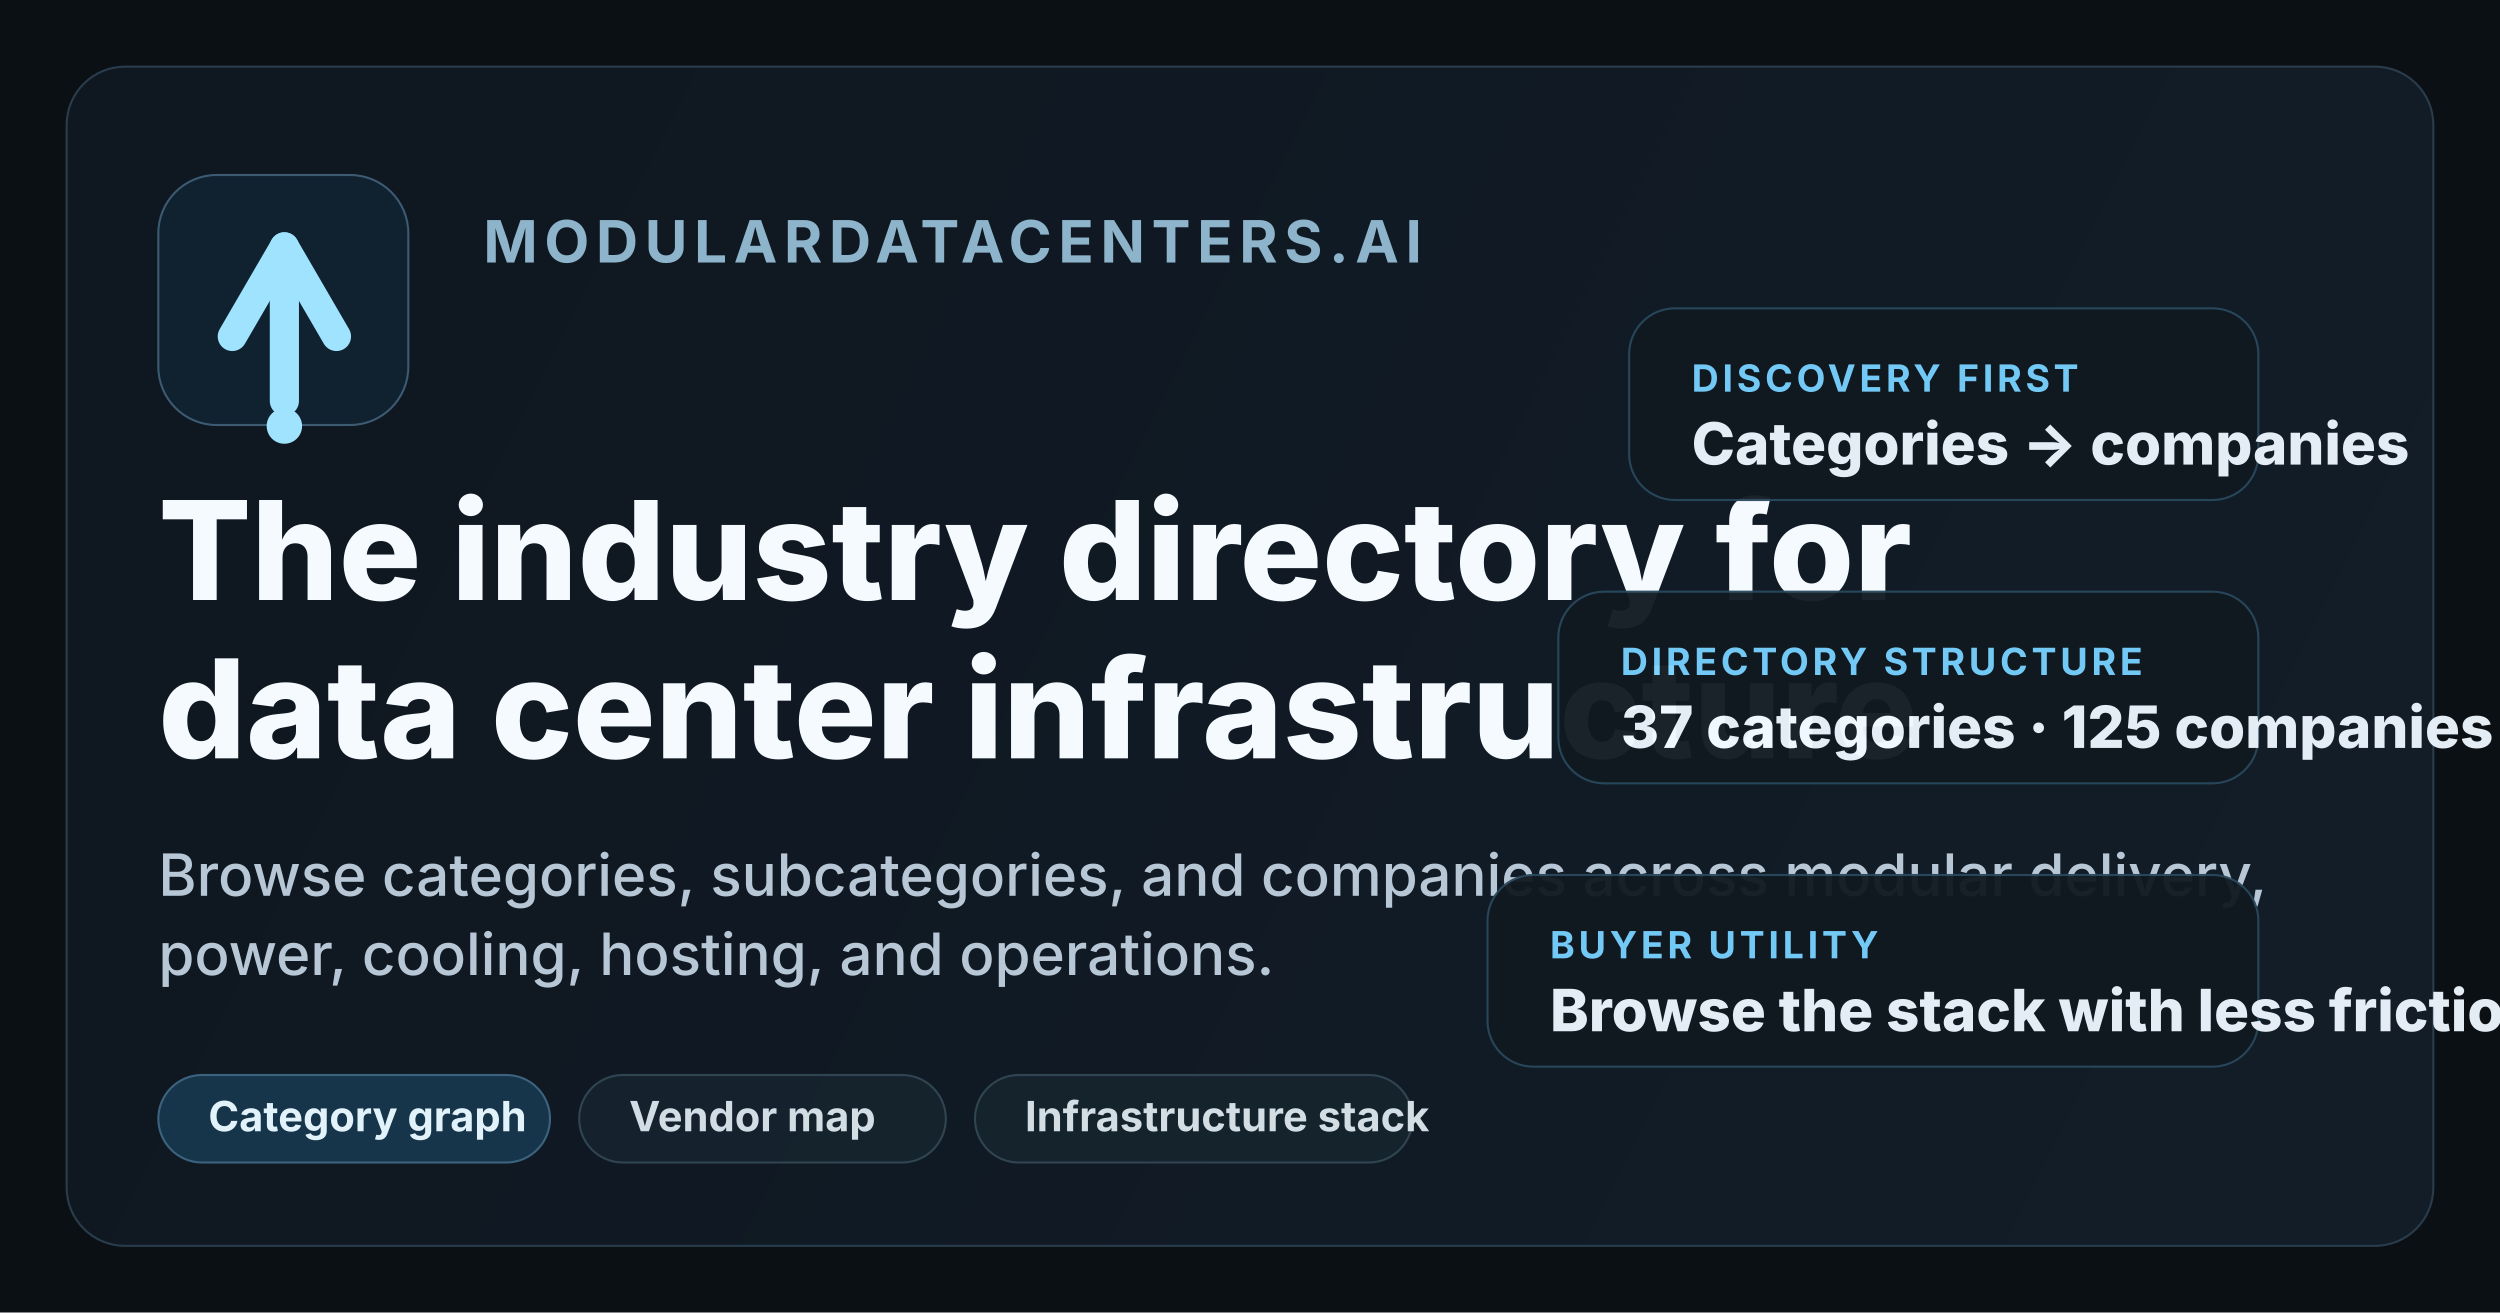
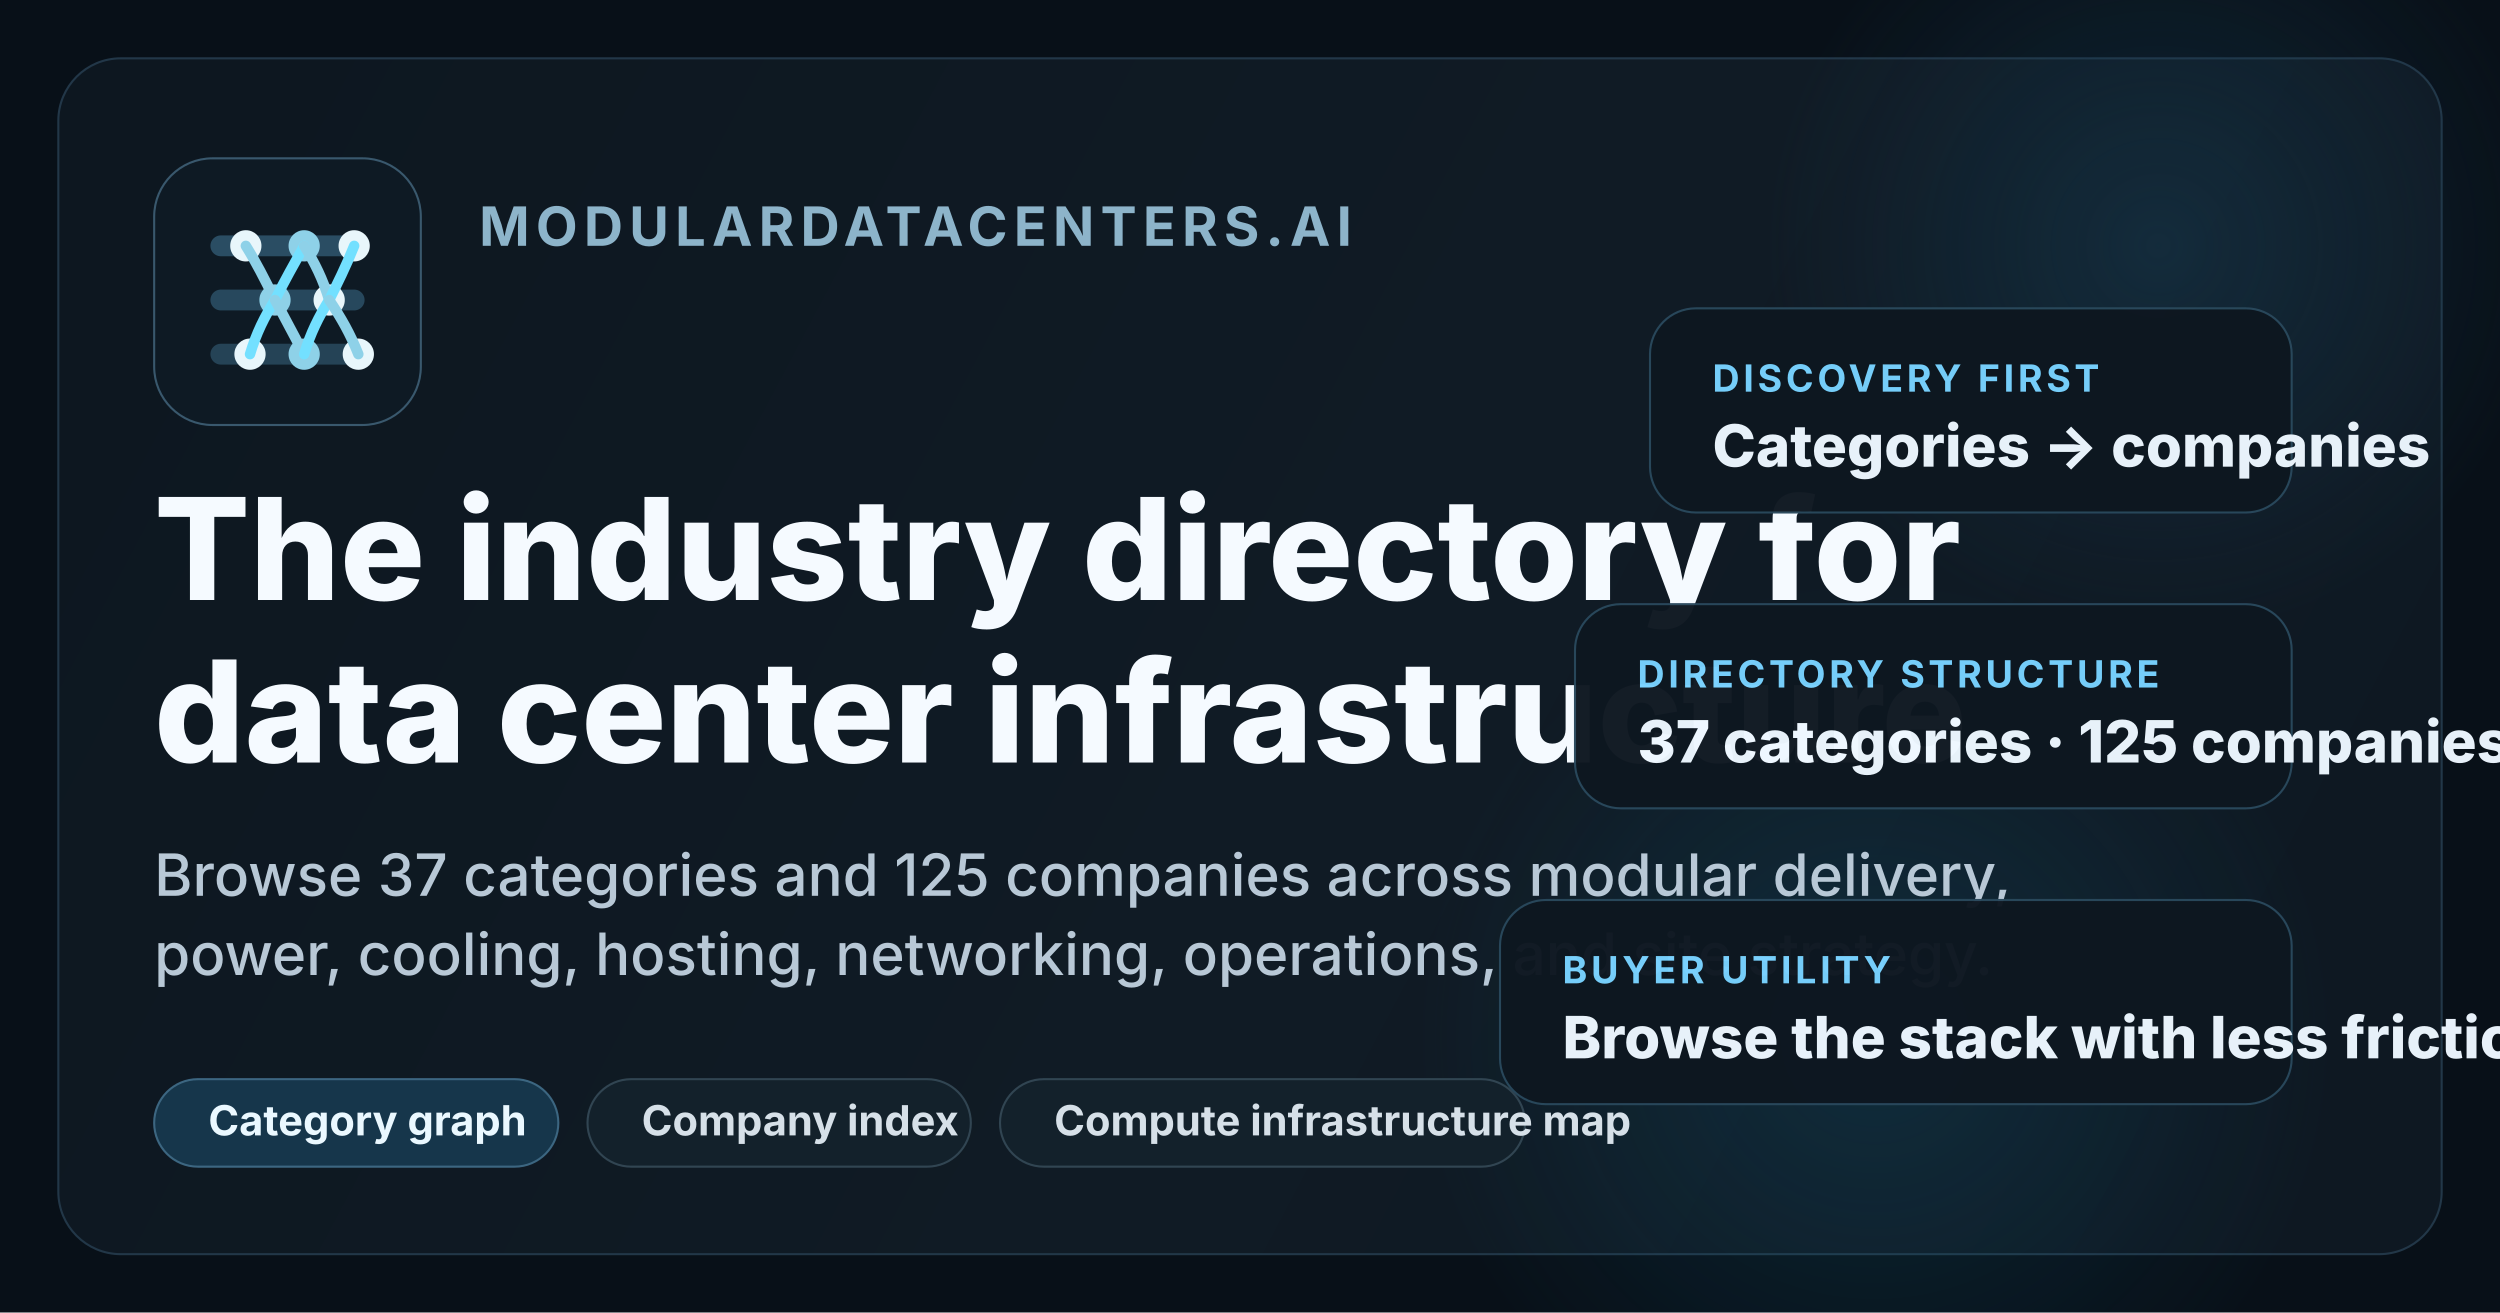
<svg xmlns="http://www.w3.org/2000/svg" width="1200" height="630" viewBox="0 0 1200 630" fill="none">
-   <rect width="1200" height="630" fill="#0B1015" />
-   <rect x="32" y="32" width="1136" height="566" rx="28" fill="url(#panel)" stroke="#2A3C4C" />
-   <rect x="76" y="84" width="120" height="120" rx="28" fill="#10212F" stroke="#3C5A72" />
-   <path d="M111.5 161.5L136.5 118.5L161.5 161.5" stroke="#9FE3FF" stroke-width="14" stroke-linecap="round" stroke-linejoin="round" />
-   <path d="M136.5 118.5V192.5" stroke="#9FE3FF" stroke-width="14" stroke-linecap="round" />
-   <circle cx="136.5" cy="204.5" r="8.5" fill="#9FE3FF" />
-   <text x="232" y="126" fill="#8DB4CA" font-family="Inter, Arial, sans-serif" font-size="28" font-weight="700" letter-spacing="3.2">MODULARDATACENTERS.AI</text>
-   <text x="76" y="288" fill="#F5FAFF" font-family="Inter, Arial, sans-serif" font-size="66" font-weight="800">The industry directory for</text>
-   <text x="76" y="364" fill="#F5FAFF" font-family="Inter, Arial, sans-serif" font-size="66" font-weight="800">data center infrastructure</text>
-   <text x="76" y="430" fill="#B7C7D5" font-family="Inter, Arial, sans-serif" font-size="28" font-weight="500">Browse categories, subcategories, and companies across modular delivery,</text>
-   <text x="76" y="468" fill="#B7C7D5" font-family="Inter, Arial, sans-serif" font-size="28" font-weight="500">power, cooling, hosting, and operations.</text>
-   <g opacity="0.98">
-     <rect x="76" y="516" width="188" height="42" rx="21" fill="#17364A" stroke="#3D6580" />
-     <text x="100" y="543" fill="#E7F7FF" font-family="Inter, Arial, sans-serif" font-size="20" font-weight="700">Category graph</text>
-     <rect x="278" y="516" width="176" height="42" rx="21" fill="#15232D" stroke="#314552" />
-     <text x="302" y="543" fill="#D6E0E8" font-family="Inter, Arial, sans-serif" font-size="20" font-weight="700">Vendor map</text>
-     <rect x="468" y="516" width="210" height="42" rx="21" fill="#15232D" stroke="#314552" />
-     <text x="492" y="543" fill="#D6E0E8" font-family="Inter, Arial, sans-serif" font-size="20" font-weight="700">Infrastructure stack</text>
+   <rect width="1200" height="630" fill="#081018" />
+   <rect x="28" y="28" width="1144" height="574" rx="30" fill="url(#bg)" stroke="#223748" />
+   <g opacity="0.9">
+     <circle cx="1036" cy="118" r="188" fill="url(#glowA)" />
+     <circle cx="900" cy="498" r="220" fill="url(#glowB)" />
  </g>
-   <g opacity="0.95">
-     <rect x="782" y="148" width="302" height="92" rx="22" fill="#101820" stroke="#29485C" />
-     <text x="812" y="188" fill="#78D2FF" font-family="Inter, Arial, sans-serif" font-size="18" font-weight="700" letter-spacing="1.8">DISCOVERY FIRST</text>
-     <text x="812" y="223" fill="#EEF7FF" font-family="Inter, Arial, sans-serif" font-size="28" font-weight="800">Categories → companies</text>
-     <rect x="748" y="284" width="336" height="92" rx="22" fill="#101820" stroke="#29485C" />
-     <text x="778" y="324" fill="#78D2FF" font-family="Inter, Arial, sans-serif" font-size="18" font-weight="700" letter-spacing="1.8">DIRECTORY STRUCTURE</text>
-     <text x="778" y="359" fill="#EEF7FF" font-family="Inter, Arial, sans-serif" font-size="28" font-weight="800">37 categories · 125 companies</text>
-     <rect x="714" y="420" width="370" height="92" rx="22" fill="#101820" stroke="#29485C" />
-     <text x="744" y="460" fill="#78D2FF" font-family="Inter, Arial, sans-serif" font-size="18" font-weight="700" letter-spacing="1.8">BUYER UTILITY</text>
-     <text x="744" y="495" fill="#EEF7FF" font-family="Inter, Arial, sans-serif" font-size="28" font-weight="800">Browse the stack with less friction</text>
+   <rect x="74" y="76" width="128" height="128" rx="28" fill="#0E1A24" stroke="#39586D" />
+   <path d="M106 118H170" stroke="#2A4D63" stroke-width="10" stroke-linecap="round" />
+   <path d="M106 144H170" stroke="#2A4D63" stroke-width="10" stroke-linecap="round" opacity="0.9" />
+   <path d="M106 170H170" stroke="#2A4D63" stroke-width="10" stroke-linecap="round" opacity="0.8" />
+   <circle cx="118" cy="118" r="7.5" fill="#E8F6FB" />
+   <circle cx="146" cy="118" r="7.5" fill="#8ED1E8" />
+   <circle cx="170" cy="118" r="7.5" fill="#E8F6FB" />
+   <circle cx="132" cy="144" r="7.5" fill="#8ED1E8" />
+   <circle cx="158" cy="144" r="7.5" fill="#E8F6FB" />
+   <circle cx="120" cy="170" r="7.5" fill="#E8F6FB" />
+   <circle cx="146" cy="170" r="7.5" fill="#8ED1E8" />
+   <circle cx="172" cy="170" r="7.5" fill="#E8F6FB" />
+   <path d="M118 118C123 126 127 134 132 144" stroke="#8ED1E8" stroke-width="5" stroke-linecap="round" />
+   <path d="M146 118C141 127 137 134 132 144" stroke="#73E0FF" stroke-width="5" stroke-linecap="round" />
+   <path d="M146 118C151 126 155 134 158 144" stroke="#8ED1E8" stroke-width="5" stroke-linecap="round" />
+   <path d="M170 118C166 128 162 136 158 144" stroke="#73E0FF" stroke-width="5" stroke-linecap="round" />
+   <path d="M132 144C127 152 123 160 120 170" stroke="#73E0FF" stroke-width="5" stroke-linecap="round" />
+   <path d="M132 144C137 153 141 161 146 170" stroke="#8ED1E8" stroke-width="5" stroke-linecap="round" />
+   <path d="M158 144C153 152 149 160 146 170" stroke="#73E0FF" stroke-width="5" stroke-linecap="round" />
+   <path d="M158 144C164 153 168 160 172 170" stroke="#8ED1E8" stroke-width="5" stroke-linecap="round" />
+   <text x="230" y="118" fill="#8DB4CA" font-family="Inter, Arial, sans-serif" font-size="26" font-weight="700" letter-spacing="3">MODULARDATACENTERS.AI</text>
+   <text x="74" y="288" fill="#F5FAFF" font-family="Inter, Arial, sans-serif" font-size="68" font-weight="800">The industry directory for</text>
+   <text x="74" y="366" fill="#F5FAFF" font-family="Inter, Arial, sans-serif" font-size="68" font-weight="800">data center infrastructure</text>
+   <text x="74" y="430" fill="#B8C8D6" font-family="Inter, Arial, sans-serif" font-size="28" font-weight="500">Browse 37 categories and 125 companies across modular delivery,</text>
+   <text x="74" y="468" fill="#B8C8D6" font-family="Inter, Arial, sans-serif" font-size="28" font-weight="500">power, cooling, hosting, networking, operations, and site strategy.</text>
+   <g>
+     <rect x="74" y="518" width="194" height="42" rx="21" fill="#16364B" stroke="#3C6681" />
+     <text x="100" y="545" fill="#EAF8FF" font-family="Inter, Arial, sans-serif" font-size="20" font-weight="700">Category graph</text>
+     <rect x="282" y="518" width="184" height="42" rx="21" fill="#13212B" stroke="#314552" />
+     <text x="308" y="545" fill="#D6E0E8" font-family="Inter, Arial, sans-serif" font-size="20" font-weight="700">Company index</text>
+     <rect x="480" y="518" width="252" height="42" rx="21" fill="#13212B" stroke="#314552" />
+     <text x="506" y="545" fill="#D6E0E8" font-family="Inter, Arial, sans-serif" font-size="20" font-weight="700">Compute infrastructure map</text>
+   </g>
+   <g opacity="0.97">
+     <rect x="792" y="148" width="308" height="98" rx="22" fill="#0D1720" stroke="#29485C" />
+     <text x="822" y="188" fill="#78D2FF" font-family="Inter, Arial, sans-serif" font-size="18" font-weight="700" letter-spacing="1.8">DISCOVERY FIRST</text>
+     <text x="822" y="224" fill="#EEF7FF" font-family="Inter, Arial, sans-serif" font-size="28" font-weight="800">Categories → companies</text>
+     <rect x="756" y="290" width="344" height="98" rx="22" fill="#0D1720" stroke="#29485C" />
+     <text x="786" y="330" fill="#78D2FF" font-family="Inter, Arial, sans-serif" font-size="18" font-weight="700" letter-spacing="1.8">DIRECTORY STRUCTURE</text>
+     <text x="786" y="366" fill="#EEF7FF" font-family="Inter, Arial, sans-serif" font-size="28" font-weight="800">37 categories · 125 companies</text>
+     <rect x="720" y="432" width="380" height="98" rx="22" fill="#0D1720" stroke="#29485C" />
+     <text x="750" y="472" fill="#78D2FF" font-family="Inter, Arial, sans-serif" font-size="18" font-weight="700" letter-spacing="1.8">BUYER UTILITY</text>
+     <text x="750" y="508" fill="#EEF7FF" font-family="Inter, Arial, sans-serif" font-size="28" font-weight="800">Browse the stack with less friction</text>
  </g>
  <defs>
-     <linearGradient id="panel" x1="110" y1="78" x2="1080" y2="564" gradientUnits="userSpaceOnUse">
-       <stop stop-color="#0F1720" />
-       <stop offset="1" stop-color="#121D28" />
+     <linearGradient id="bg" x1="84" y1="58" x2="1096" y2="594" gradientUnits="userSpaceOnUse">
+       <stop stop-color="#0D1720" />
+       <stop offset="0.55" stop-color="#101B25" />
+       <stop offset="1" stop-color="#0E1822" />
    </linearGradient>
+     <radialGradient id="glowA" cx="0" cy="0" r="1" gradientUnits="userSpaceOnUse" gradientTransform="translate(1036 118) rotate(90) scale(188)">
+       <stop stop-color="#173C52" stop-opacity="0.56" />
+       <stop offset="1" stop-color="#173C52" stop-opacity="0" />
+     </radialGradient>
+     <radialGradient id="glowB" cx="0" cy="0" r="1" gradientUnits="userSpaceOnUse" gradientTransform="translate(900 498) rotate(90) scale(220)">
+       <stop stop-color="#0F5B78" stop-opacity="0.32" />
+       <stop offset="1" stop-color="#0F5B78" stop-opacity="0" />
+     </radialGradient>
  </defs>
</svg>
